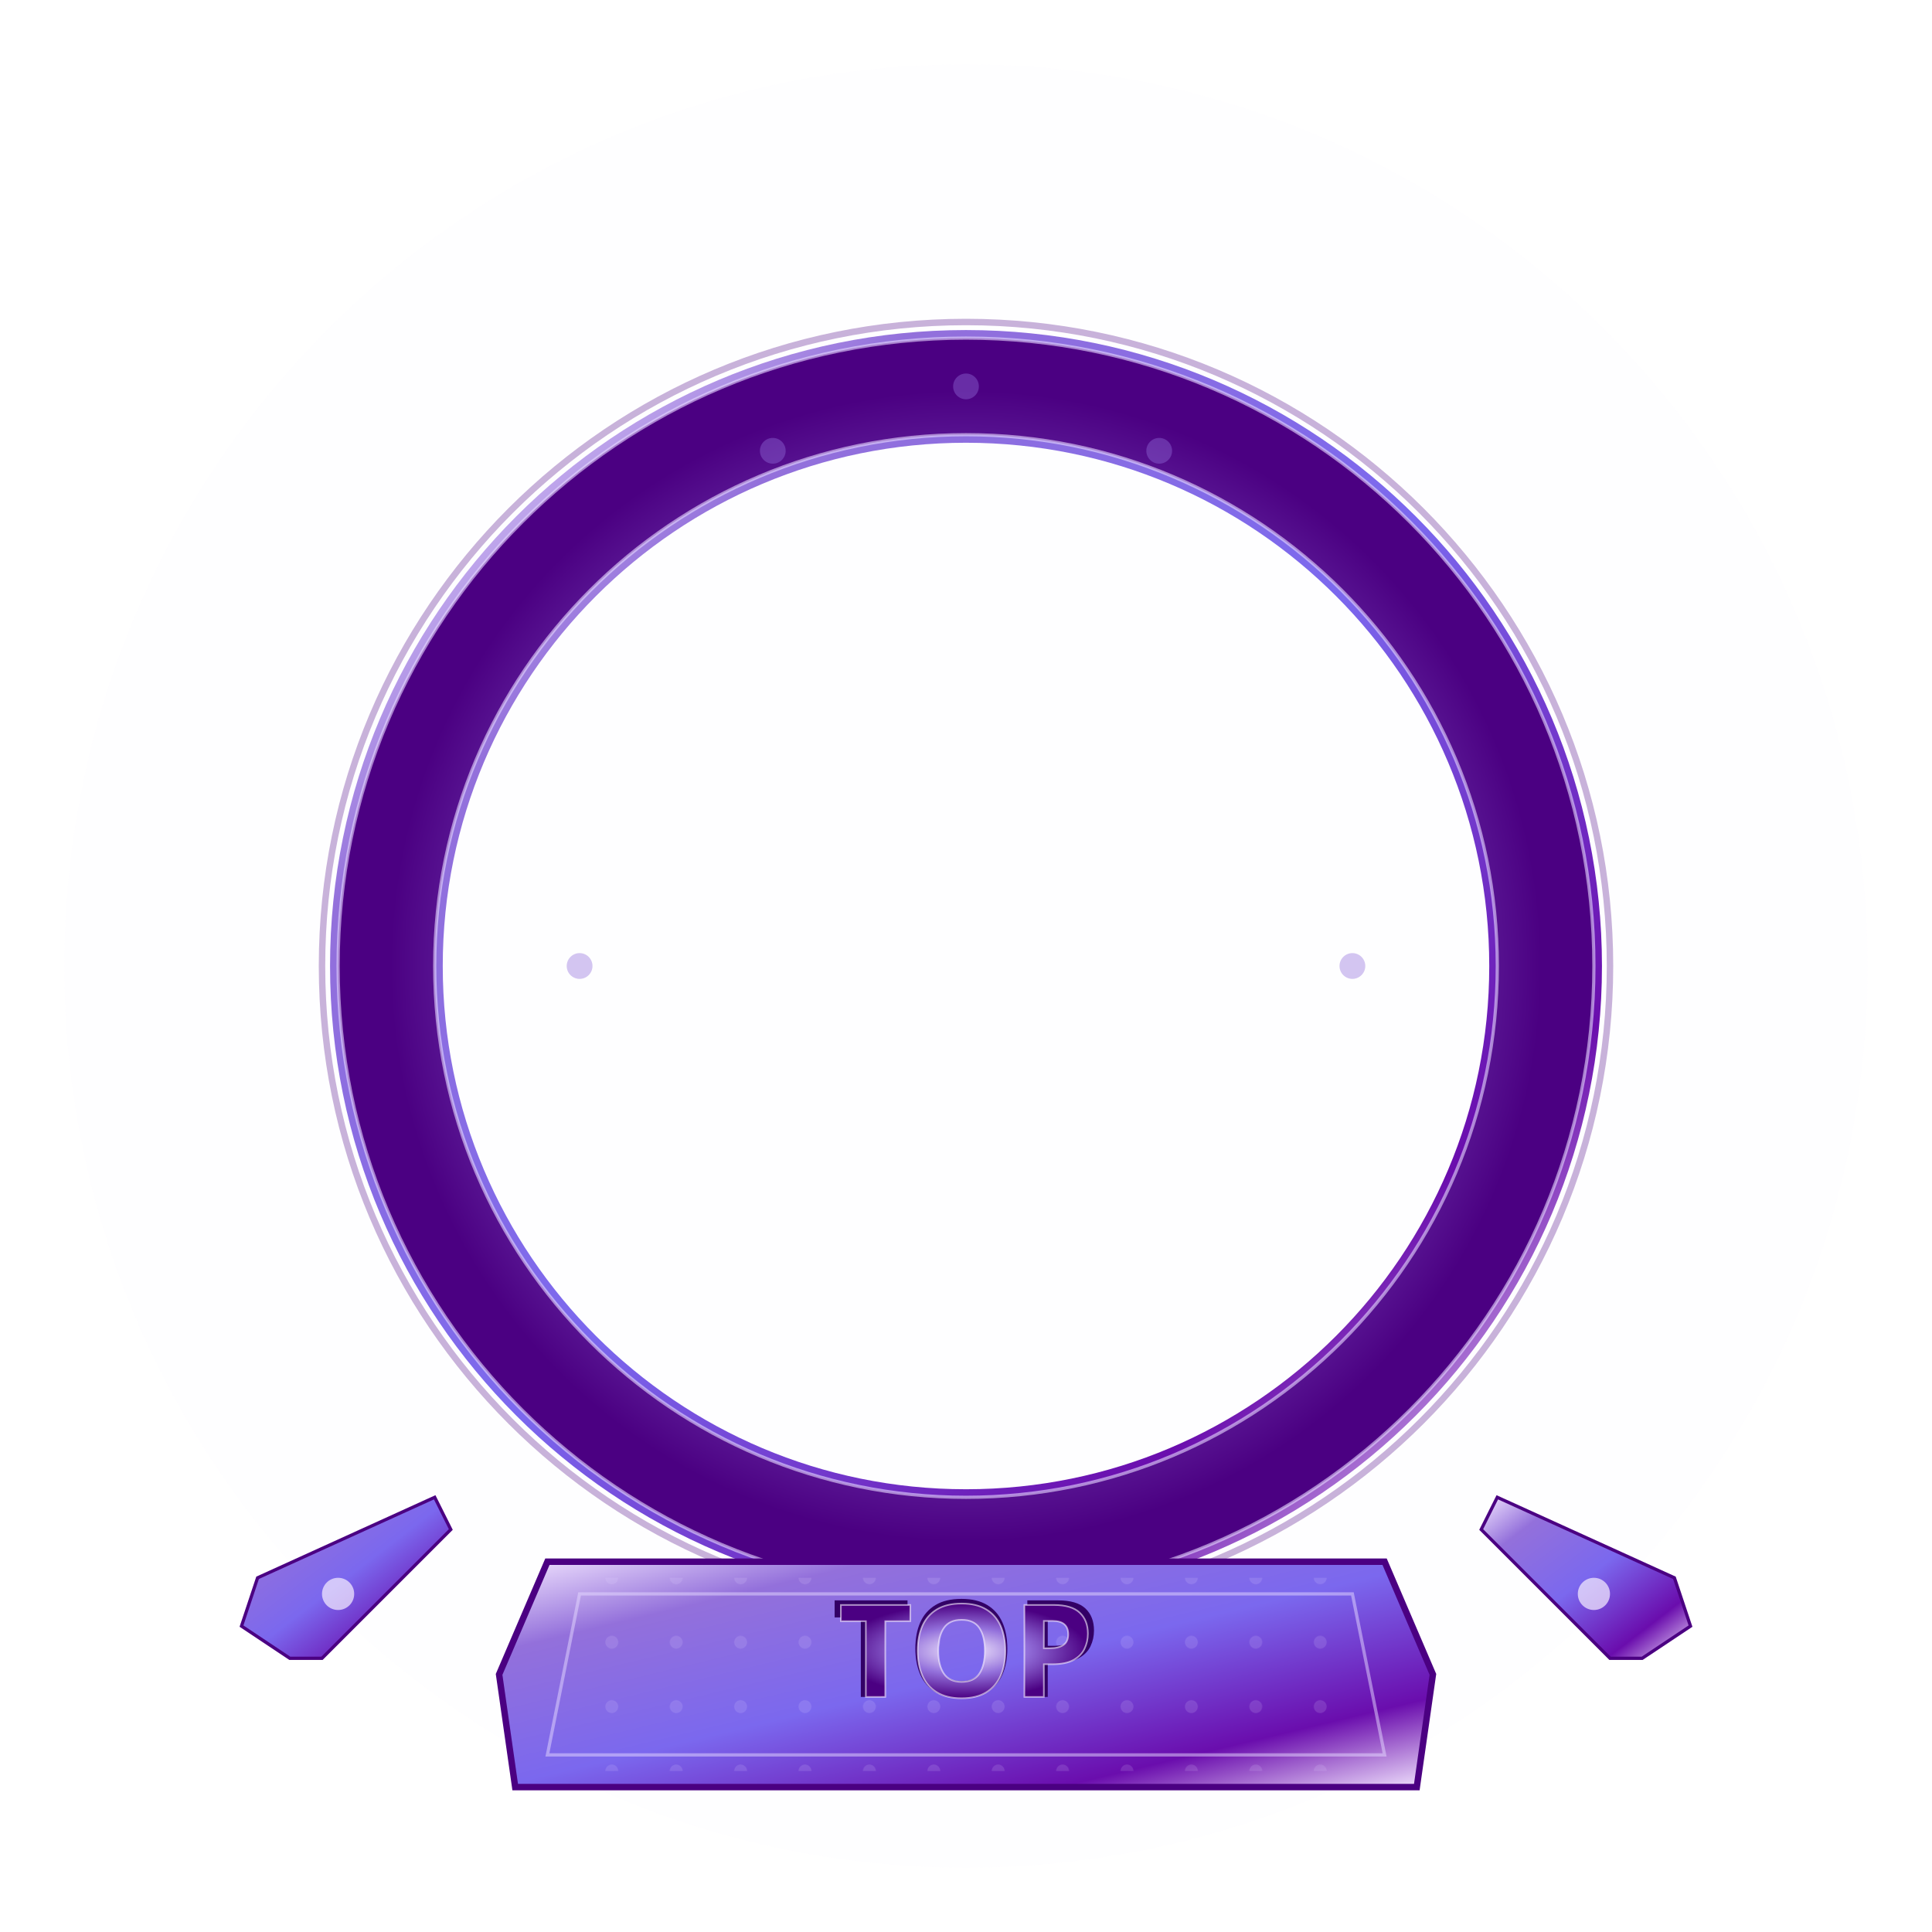
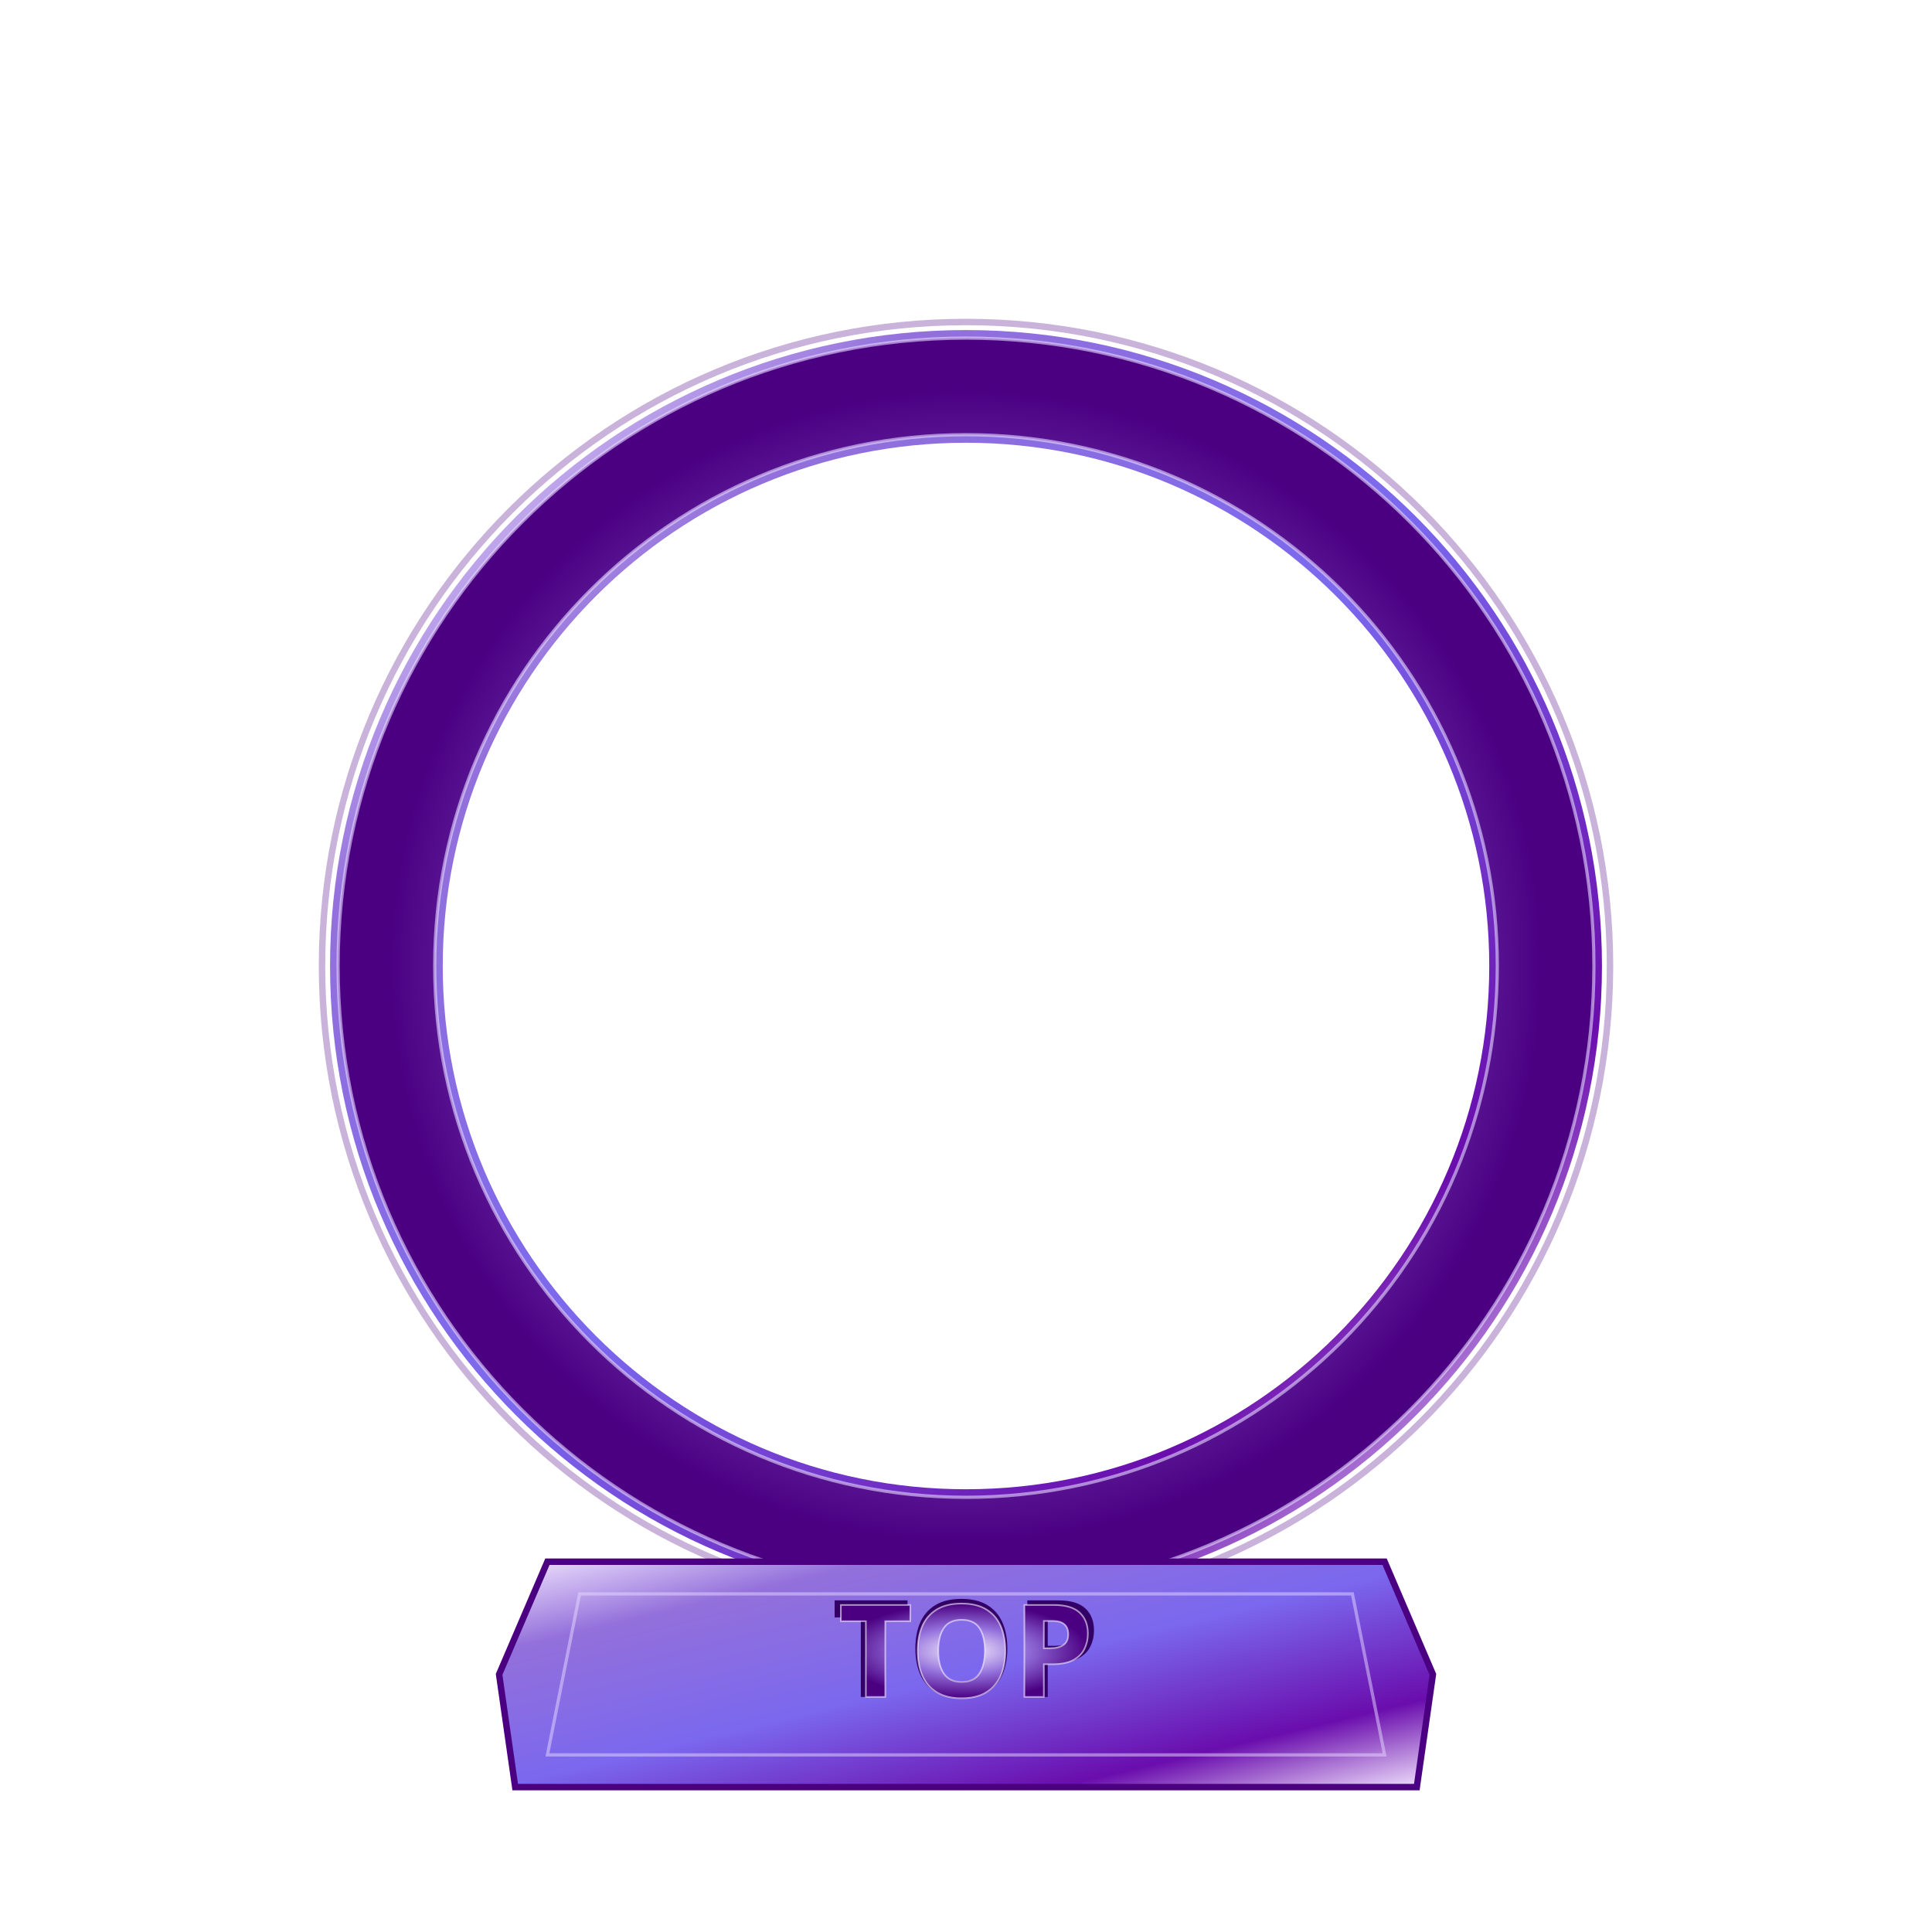
<svg xmlns="http://www.w3.org/2000/svg" width="600" height="600" viewBox="0 0 600 600">
  <defs>
    <linearGradient id="purpleGradient1" x1="0" y1="0" x2="1" y2="1">
      <stop offset="0%" stop-color="#f3e6ff" />
      <stop offset="20%" stop-color="#9370db" />
      <stop offset="50%" stop-color="#7b68ee" />
      <stop offset="80%" stop-color="#6a0dad" />
      <stop offset="100%" stop-color="#f3e6ff" />
    </linearGradient>
    <radialGradient id="purpleRadial" cx="50%" cy="50%" r="50%">
      <stop offset="0%" stop-color="#f8f0ff" />
      <stop offset="50%" stop-color="#9370db" />
      <stop offset="100%" stop-color="#4b0082" />
    </radialGradient>
    <pattern id="ornament" x="0" y="0" width="20" height="20" patternUnits="userSpaceOnUse">
      <circle cx="10" cy="10" r="2" fill="#e6d9ff" opacity="0.5" />
    </pattern>
  </defs>
-   <circle cx="300" cy="300" r="280" fill="#f8f0ff" opacity="0.1" />
  <circle cx="300" cy="300" r="200" fill="none" stroke="#4b0082" stroke-width="2" opacity="0.3" />
  <circle cx="300" cy="300" r="180" fill="none" stroke="url(#purpleGradient1)" stroke-width="35" />
  <circle cx="300" cy="300" r="180" fill="none" stroke="url(#purpleRadial)" stroke-width="30" />
  <circle cx="300" cy="300" r="195" fill="none" stroke="#e6d9ff" stroke-width="1" opacity="0.6" />
  <circle cx="300" cy="300" r="165" fill="none" stroke="#e6d9ff" stroke-width="1" opacity="0.6" />
-   <g opacity="0.4">
-     <circle cx="300" cy="120" r="4" fill="#9370db" />
-     <circle cx="240" cy="140" r="4" fill="#9370db" />
-     <circle cx="360" cy="140" r="4" fill="#9370db" />
-     <circle cx="180" cy="300" r="4" fill="#9370db" />
-     <circle cx="420" cy="300" r="4" fill="#9370db" />
-   </g>
-   <g>
-     <path d="M135,465 L80,490 L75,505 L90,515 L100,515 L110,505 L140,475 Z" fill="url(#purpleGradient1)" stroke="#4b0082" stroke-width="1" />
-     <circle cx="105" cy="495" r="5" fill="#f8f0ff" opacity="0.7" />
-     <path d="M465,465 L520,490 L525,505 L510,515 L500,515 L490,505 L460,475 Z" fill="url(#purpleGradient1)" stroke="#4b0082" stroke-width="1" />
-     <circle cx="495" cy="495" r="5" fill="#f8f0ff" opacity="0.7" />
-   </g>
  <g>
    <path d="M170,485 L430,485 L445,520 L440,555 L160,555 L155,520 Z" fill="url(#purpleGradient1)" stroke="#4b0082" stroke-width="2" />
-     <rect x="175" y="490" width="250" height="60" fill="url(#ornament)" opacity="0.3" />
    <path d="M180,495 L420,495 L430,545 L170,545 Z" fill="none" stroke="#e6d9ff" stroke-width="1" opacity="0.5" />
    <text x="300" y="527" text-anchor="middle" fill="#330066" font-size="42" font-family="Arial Black" font-weight="bold" filter="url(#shadow)">TOP</text>
    <text x="300" y="527" text-anchor="middle" fill="url(#purpleRadial)" font-size="40" font-family="Arial Black" font-weight="bold">TOP</text>
    <text x="300" y="527" text-anchor="middle" fill="none" stroke="#f8f0ff" stroke-width="0.5" font-size="40" font-family="Arial Black" font-weight="bold" opacity="0.6">TOP</text>
  </g>
</svg>
